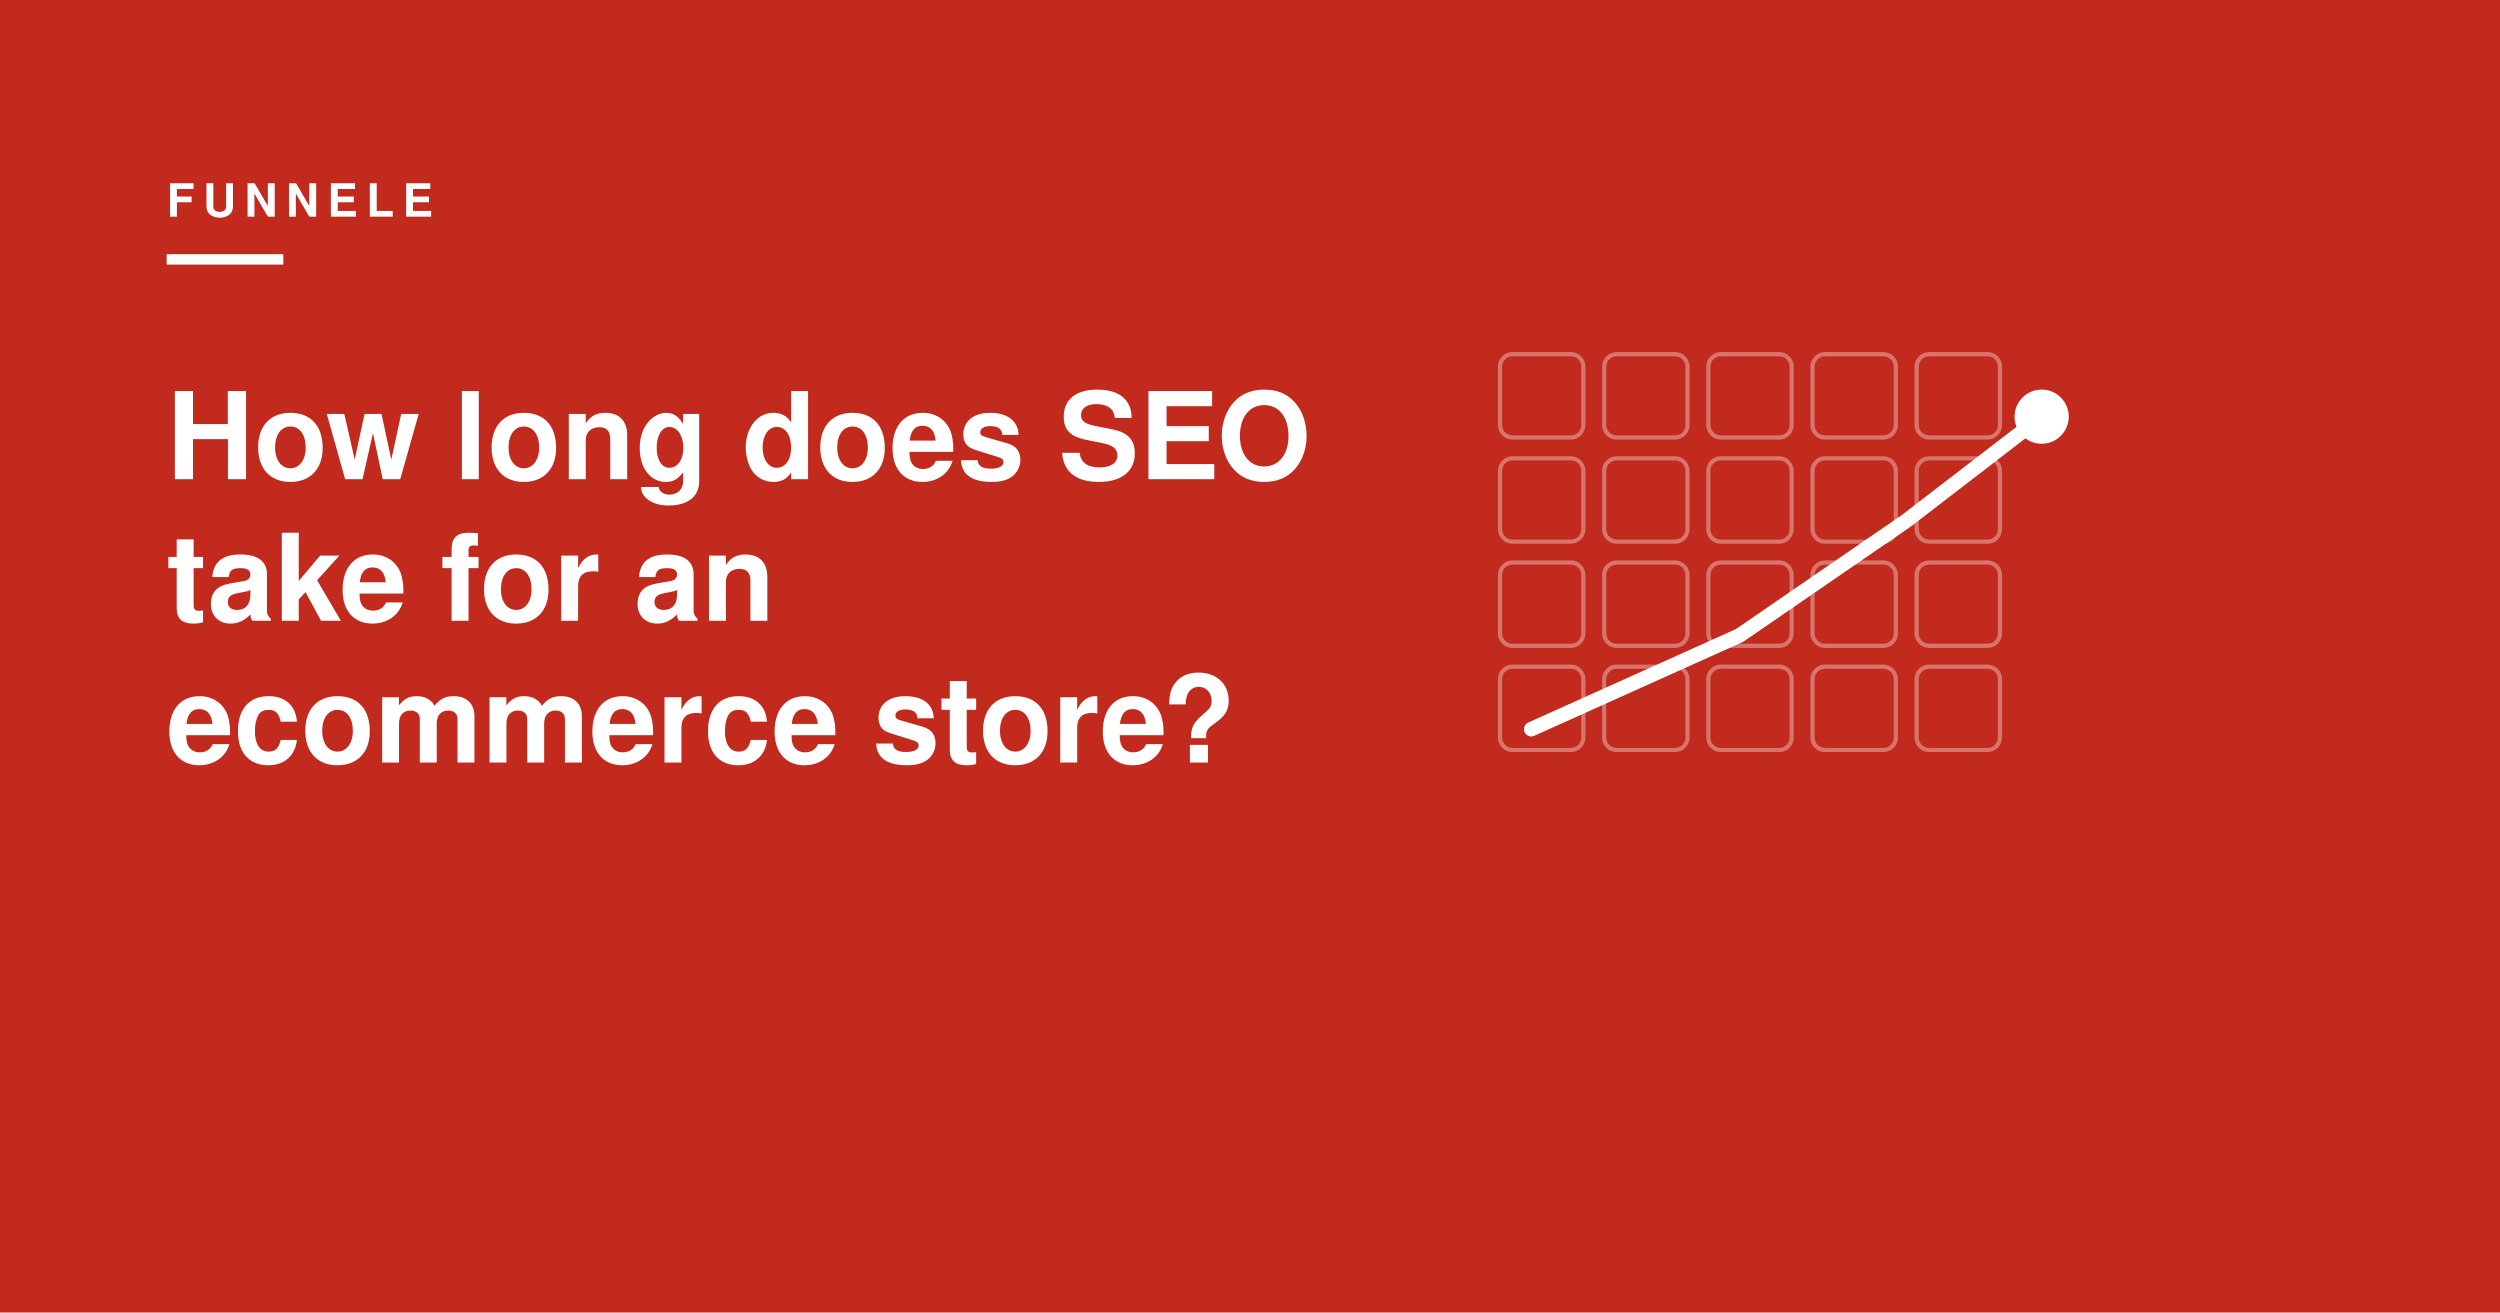
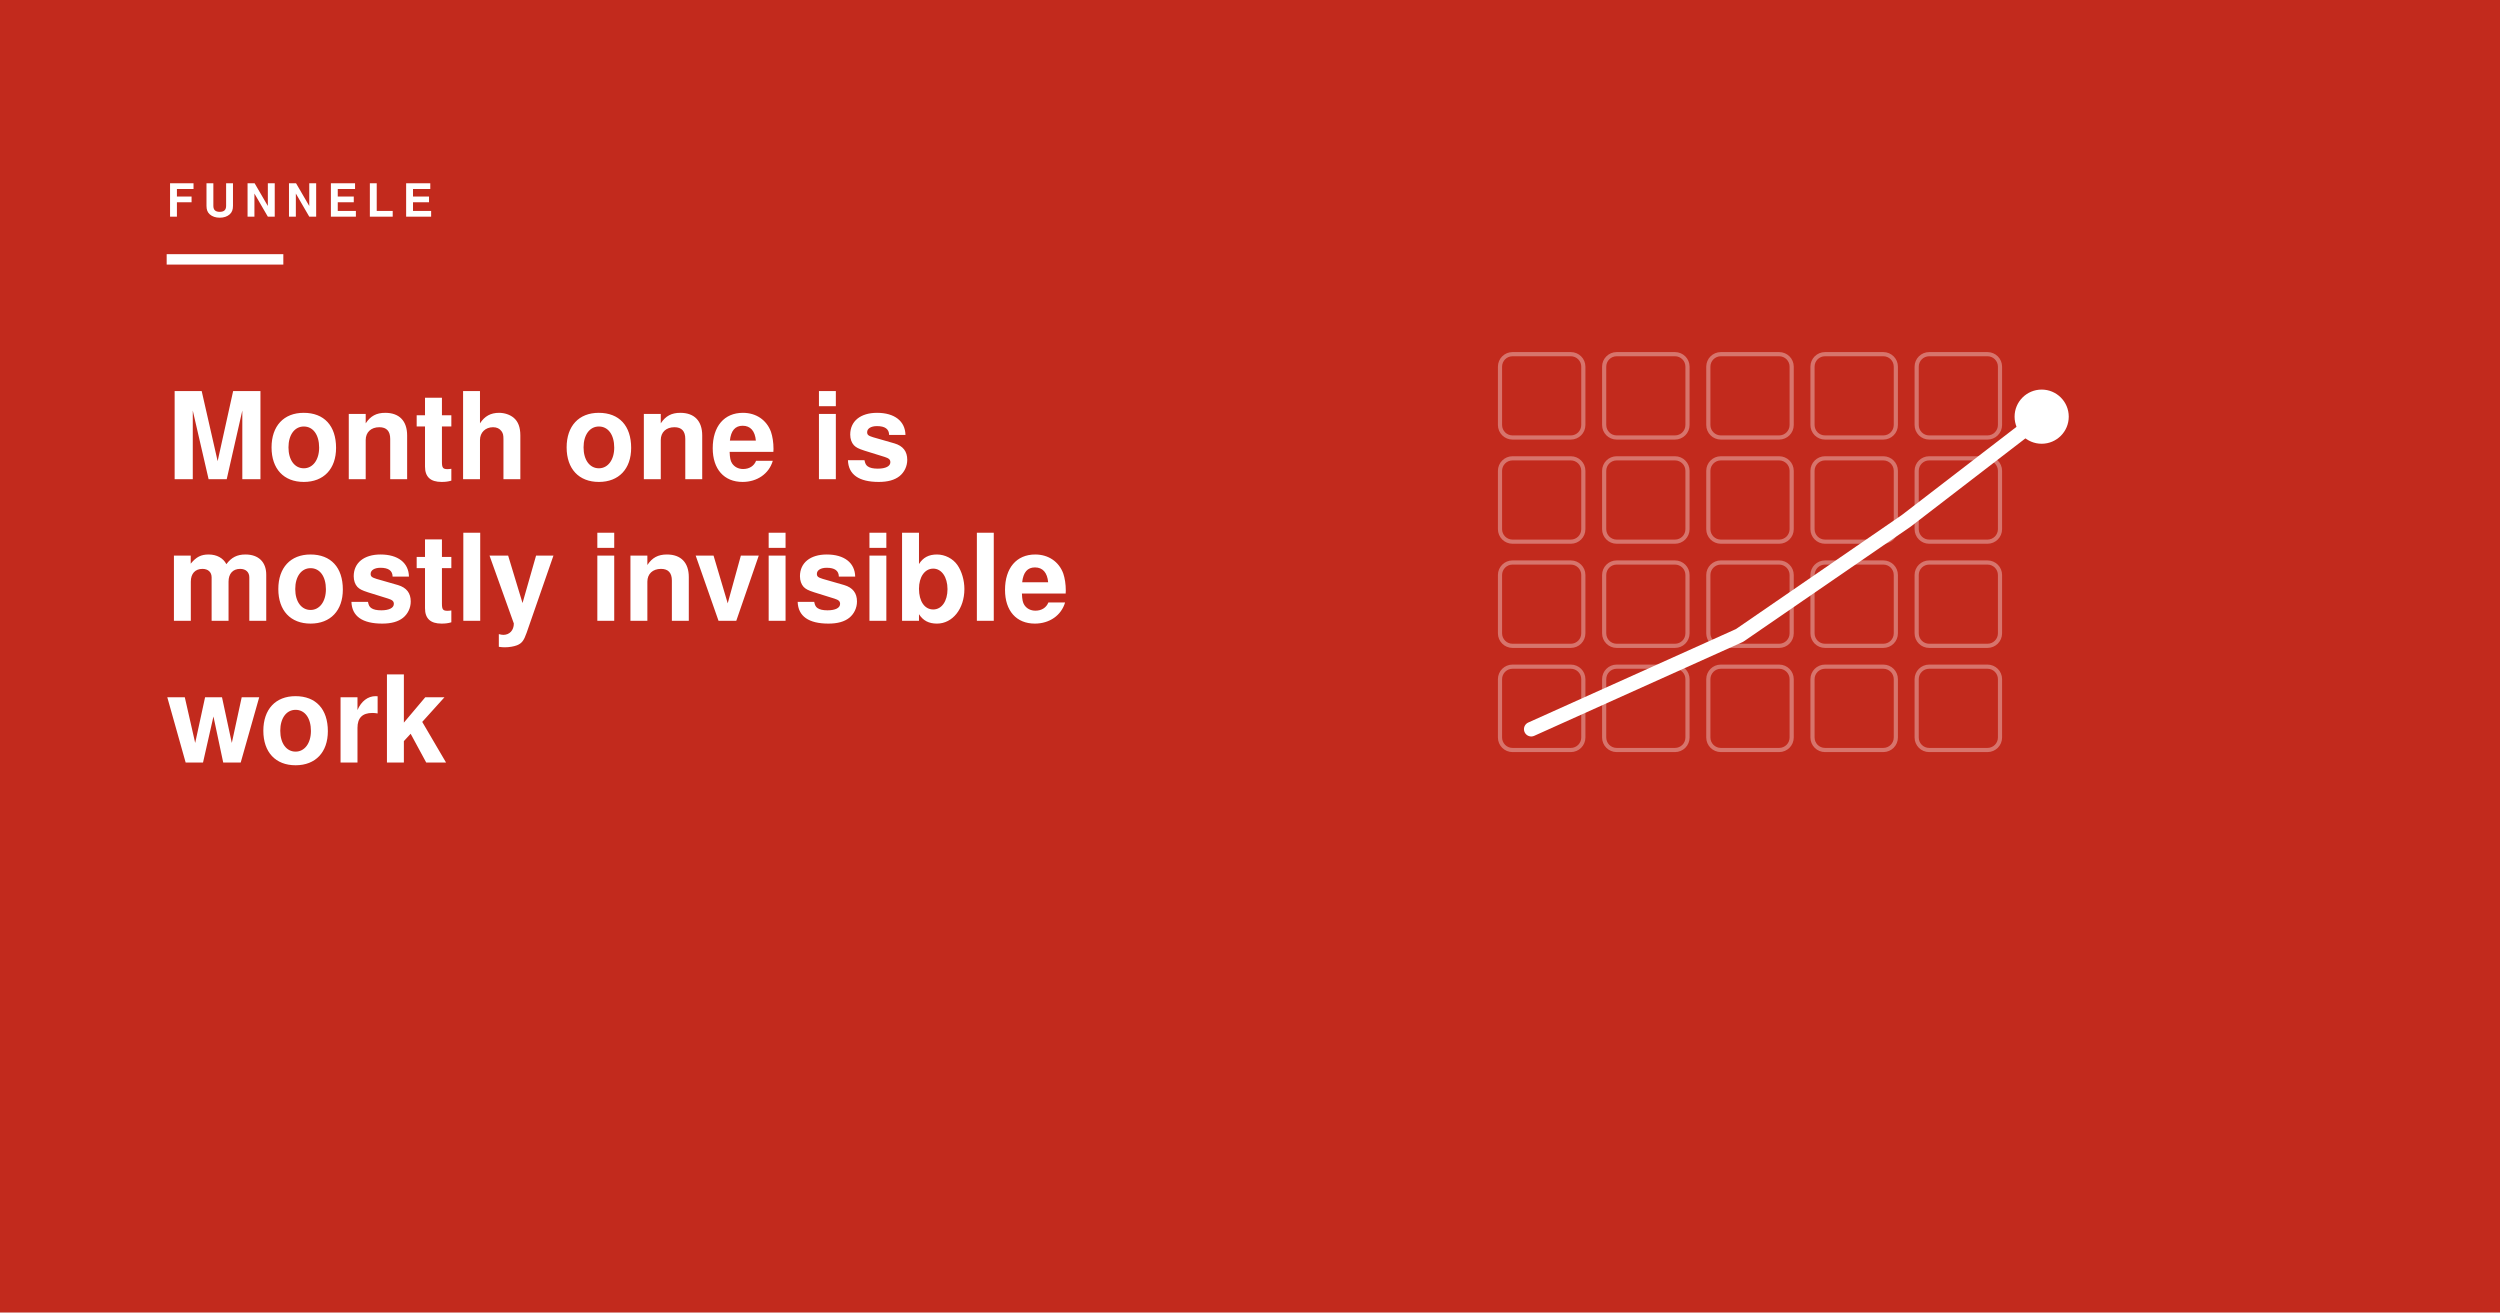
- <svg xmlns="http://www.w3.org/2000/svg" viewBox="0 0 1200 630" role="img" aria-label="How long does SEO take for an ecommerce store?">
+ <svg xmlns="http://www.w3.org/2000/svg" viewBox="0 0 1200 630" role="img" aria-label="Month one is mostly invisible work">
  <rect width="1200" height="630" fill="#C22A1D" />
  <text x="80" y="104" font-family="Helvetica, Arial, sans-serif" font-size="22" font-weight="700" letter-spacing="4" fill="#FFFFFF">FUNNELE</text>
  <rect x="80" y="122" width="56" height="5" fill="#FFFFFF" />
-   <text x="80" y="230" font-family="Helvetica, Arial, sans-serif" font-size="58" font-weight="700" fill="#FFFFFF" text-anchor="start">How long does SEO</text>
-   <text x="80" y="298" font-family="Helvetica, Arial, sans-serif" font-size="58" font-weight="700" fill="#FFFFFF" text-anchor="start">take for an</text>
-   <text x="80" y="366" font-family="Helvetica, Arial, sans-serif" font-size="58" font-weight="700" fill="#FFFFFF" text-anchor="start">ecommerce store?</text>
+   <text x="80" y="230" font-family="Helvetica, Arial, sans-serif" font-size="58" font-weight="700" fill="#FFFFFF" text-anchor="start">Month one is</text>
+   <text x="80" y="298" font-family="Helvetica, Arial, sans-serif" font-size="58" font-weight="700" fill="#FFFFFF" text-anchor="start">mostly invisible</text>
+   <text x="80" y="366" font-family="Helvetica, Arial, sans-serif" font-size="58" font-weight="700" fill="#FFFFFF" text-anchor="start">work</text>
  <rect x="720" y="170" width="40" height="40" rx="6" fill="none" stroke="#FFFFFF" stroke-opacity="0.35" stroke-width="2" />
  <rect x="770" y="170" width="40" height="40" rx="6" fill="none" stroke="#FFFFFF" stroke-opacity="0.35" stroke-width="2" />
  <rect x="820" y="170" width="40" height="40" rx="6" fill="none" stroke="#FFFFFF" stroke-opacity="0.35" stroke-width="2" />
  <rect x="870" y="170" width="40" height="40" rx="6" fill="none" stroke="#FFFFFF" stroke-opacity="0.35" stroke-width="2" />
  <rect x="920" y="170" width="40" height="40" rx="6" fill="none" stroke="#FFFFFF" stroke-opacity="0.35" stroke-width="2" />
  <rect x="720" y="220" width="40" height="40" rx="6" fill="none" stroke="#FFFFFF" stroke-opacity="0.35" stroke-width="2" />
  <rect x="770" y="220" width="40" height="40" rx="6" fill="none" stroke="#FFFFFF" stroke-opacity="0.35" stroke-width="2" />
  <rect x="820" y="220" width="40" height="40" rx="6" fill="none" stroke="#FFFFFF" stroke-opacity="0.35" stroke-width="2" />
  <rect x="870" y="220" width="40" height="40" rx="6" fill="none" stroke="#FFFFFF" stroke-opacity="0.35" stroke-width="2" />
  <rect x="920" y="220" width="40" height="40" rx="6" fill="none" stroke="#FFFFFF" stroke-opacity="0.35" stroke-width="2" />
  <rect x="720" y="270" width="40" height="40" rx="6" fill="none" stroke="#FFFFFF" stroke-opacity="0.35" stroke-width="2" />
  <rect x="770" y="270" width="40" height="40" rx="6" fill="none" stroke="#FFFFFF" stroke-opacity="0.35" stroke-width="2" />
  <rect x="820" y="270" width="40" height="40" rx="6" fill="none" stroke="#FFFFFF" stroke-opacity="0.35" stroke-width="2" />
  <rect x="870" y="270" width="40" height="40" rx="6" fill="none" stroke="#FFFFFF" stroke-opacity="0.35" stroke-width="2" />
  <rect x="920" y="270" width="40" height="40" rx="6" fill="none" stroke="#FFFFFF" stroke-opacity="0.35" stroke-width="2" />
  <rect x="720" y="320" width="40" height="40" rx="6" fill="none" stroke="#FFFFFF" stroke-opacity="0.35" stroke-width="2" />
  <rect x="770" y="320" width="40" height="40" rx="6" fill="none" stroke="#FFFFFF" stroke-opacity="0.35" stroke-width="2" />
  <rect x="820" y="320" width="40" height="40" rx="6" fill="none" stroke="#FFFFFF" stroke-opacity="0.35" stroke-width="2" />
  <rect x="870" y="320" width="40" height="40" rx="6" fill="none" stroke="#FFFFFF" stroke-opacity="0.35" stroke-width="2" />
  <rect x="920" y="320" width="40" height="40" rx="6" fill="none" stroke="#FFFFFF" stroke-opacity="0.35" stroke-width="2" />
  <polyline points="735,350 835,305 915,250 980,200" fill="none" stroke="#FFFFFF" stroke-width="7" stroke-linecap="round" stroke-linejoin="round" />
  <circle cx="980" cy="200" r="13" fill="#FFFFFF" />
</svg>
